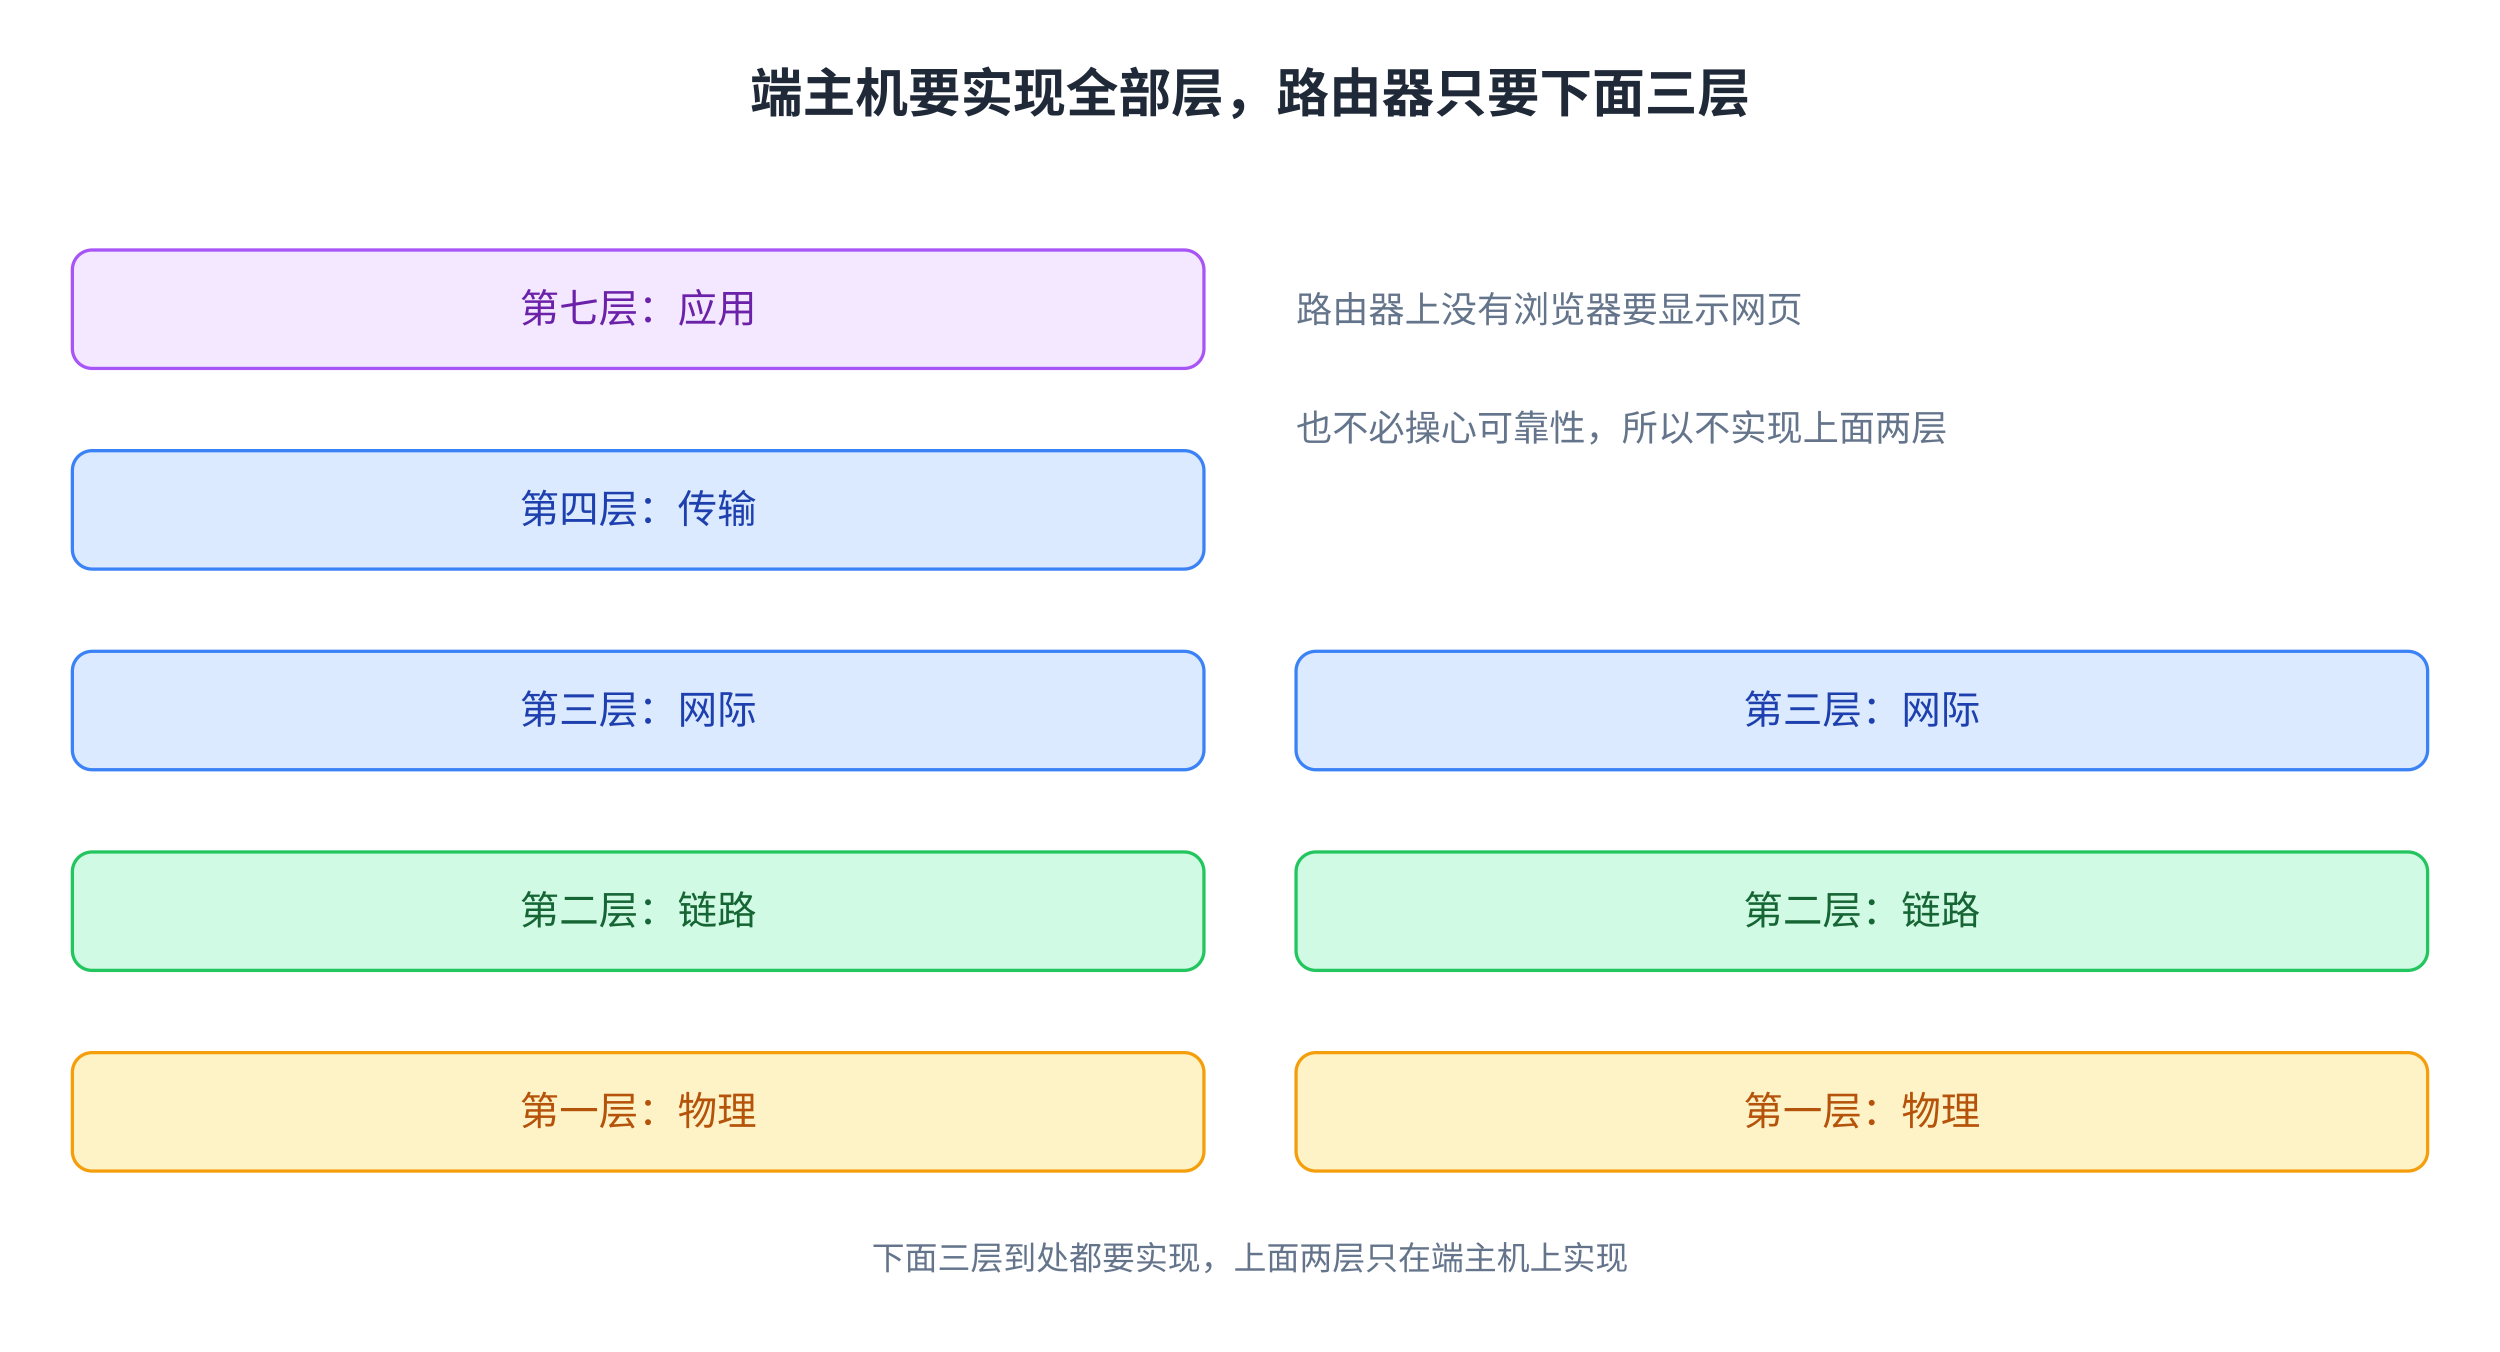
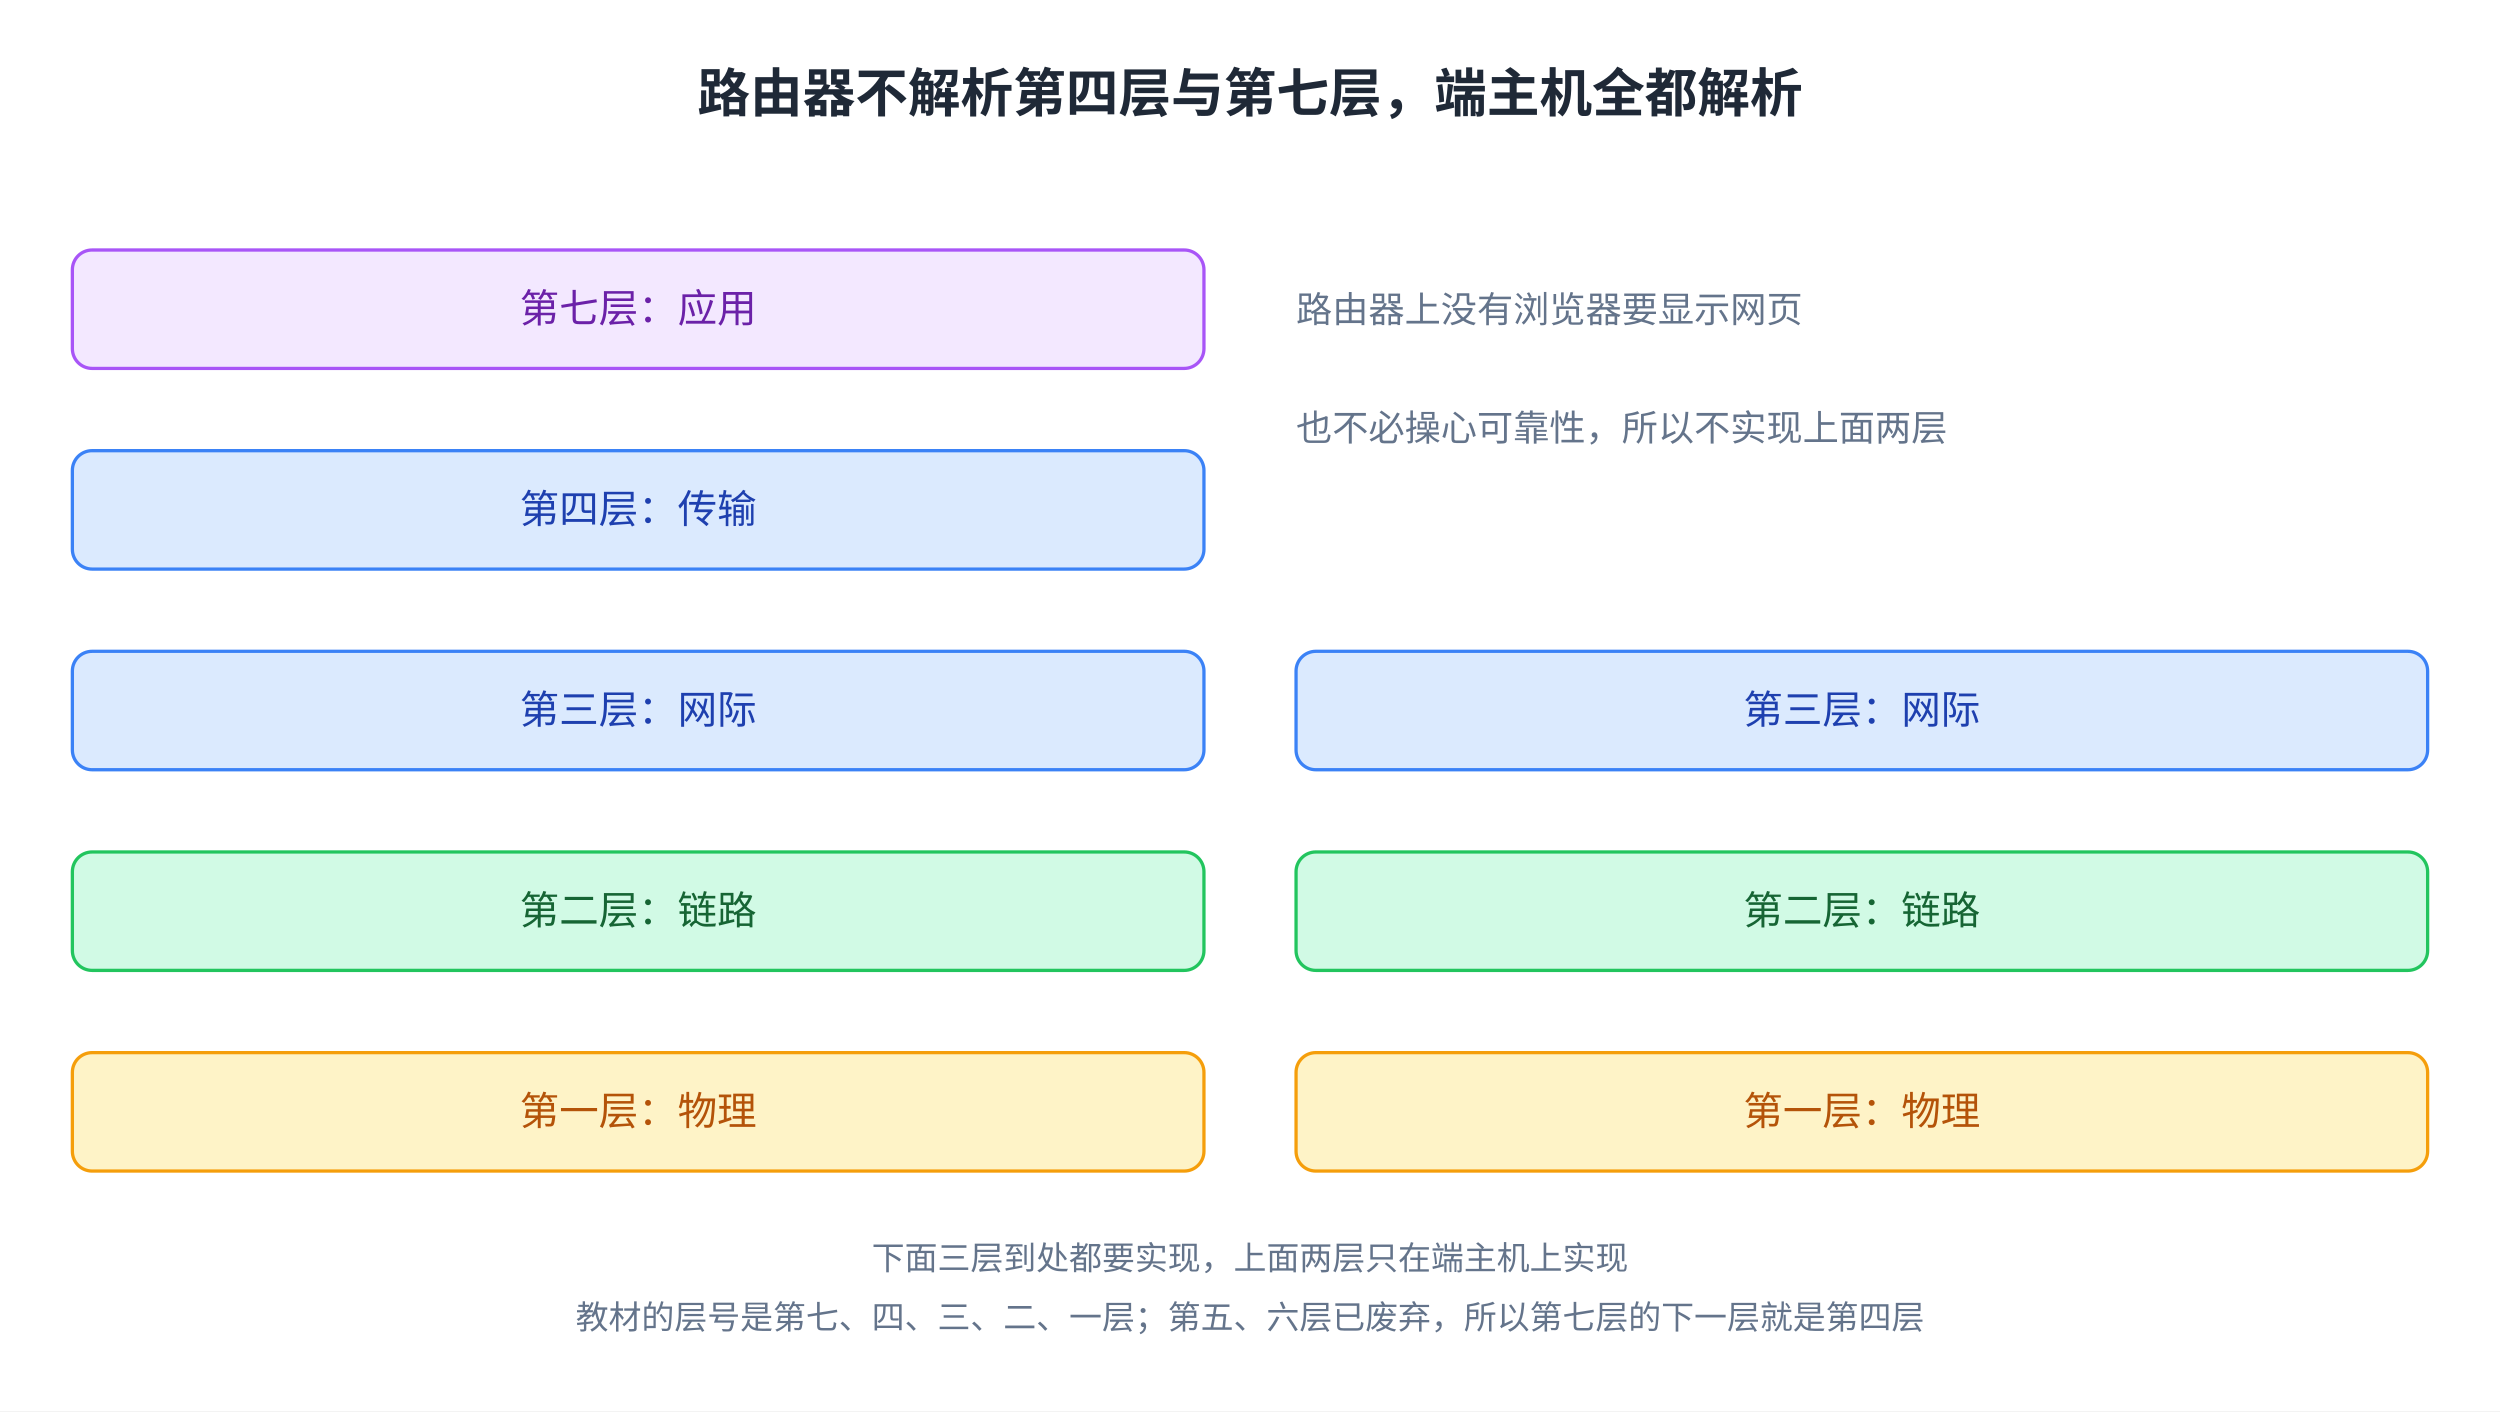
- <svg xmlns="http://www.w3.org/2000/svg" viewBox="0 0 760 411" width="760" height="411" role="img" aria-labelledby="fig-headers-6-title fig-headers-6-desc">
+ <svg xmlns="http://www.w3.org/2000/svg" viewBox="0 0 760 429" width="760" height="429" role="img" aria-labelledby="fig-headers-6-title fig-headers-6-desc">
  <defs>
    <style>
      text { font-family: 'PingFang SC', 'Microsoft YaHei', 'Noto Sans CJK SC', system-ui, sans-serif; }
    </style>
  </defs>
-   <rect x="0" y="0" width="760" height="411" fill="#ffffff" />
-   <text x="380" y="34" font-size="16" font-weight="600" fill="#1f2937" text-anchor="middle">端主机要实现全部层，路由器只要下面三层</text>
+   <rect x="0" y="0" width="760" height="429" fill="#ffffff" />
+   <text x="380" y="34" font-size="16" font-weight="600" fill="#1f2937" text-anchor="middle">路由器不解析第四层与第七层，端主机全都解析</text>
  <rect x="22" y="76" width="344" height="36" rx="6" fill="#f3e8ff" stroke="#a855f7" />
  <text x="194" y="98" font-size="12" fill="#6b21a8" text-anchor="middle">第七层：应用</text>
  <rect x="22" y="137" width="344" height="36" rx="6" fill="#dbeafe" stroke="#3b82f6" />
  <text x="194" y="159" font-size="12" fill="#1e40af" text-anchor="middle">第四层：传输</text>
  <text x="394" y="98" font-size="11" fill="#64748b">路由器上没有浏览器要显示网页</text>
  <text x="394" y="134" font-size="11" fill="#64748b">也不必操心可靠性，所以不实现上面两层</text>
  <rect x="22" y="198" width="344" height="36" rx="6" fill="#dbeafe" stroke="#3b82f6" />
  <text x="194" y="220" font-size="12" fill="#1e40af" text-anchor="middle">第三层：网际</text>
  <rect x="394" y="198" width="344" height="36" rx="6" fill="#dbeafe" stroke="#3b82f6" />
  <text x="566" y="220" font-size="12" fill="#1e40af" text-anchor="middle">第三层：网际</text>
  <rect x="22" y="259" width="344" height="36" rx="6" fill="#d1fae5" stroke="#22c55e" />
  <text x="194" y="281" font-size="12" fill="#166534" text-anchor="middle">第二层：链路</text>
  <rect x="394" y="259" width="344" height="36" rx="6" fill="#d1fae5" stroke="#22c55e" />
  <text x="566" y="281" font-size="12" fill="#166534" text-anchor="middle">第二层：链路</text>
  <rect x="22" y="320" width="344" height="36" rx="6" fill="#fef3c7" stroke="#f59e0b" />
  <text x="194" y="342" font-size="12" fill="#b45309" text-anchor="middle">第一层：物理</text>
  <rect x="394" y="320" width="344" height="36" rx="6" fill="#fef3c7" stroke="#f59e0b" />
  <text x="566" y="342" font-size="12" fill="#b45309" text-anchor="middle">第一层：物理</text>
  <text x="380" y="386" font-size="10" fill="#64748b" text-anchor="middle">下面三层到处都要实现，上面两层只在端主机上实现</text>
+   <text x="380" y="404" font-size="10" fill="#64748b" text-anchor="middle">教材的层号是第七、四、三、二、一层；第五、六层已废弃，所以第七层的下一层就是第四层</text>
</svg>
